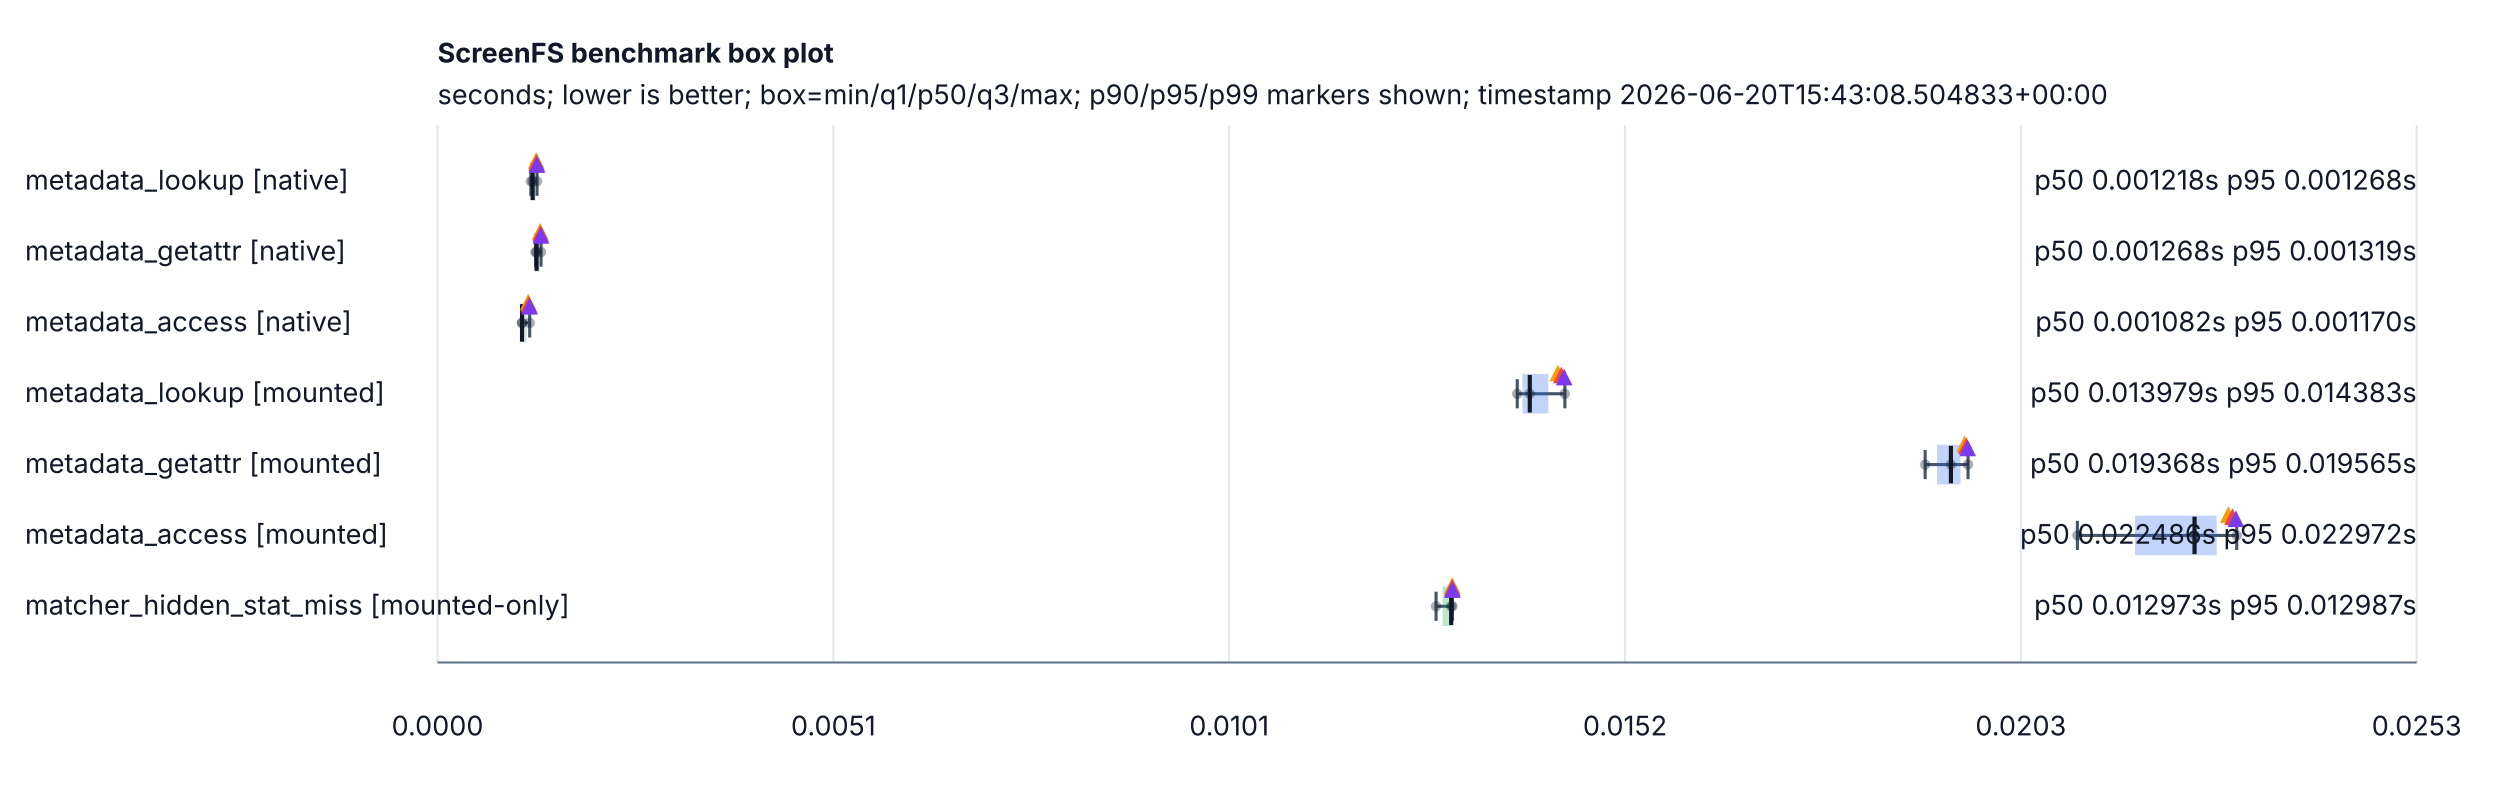
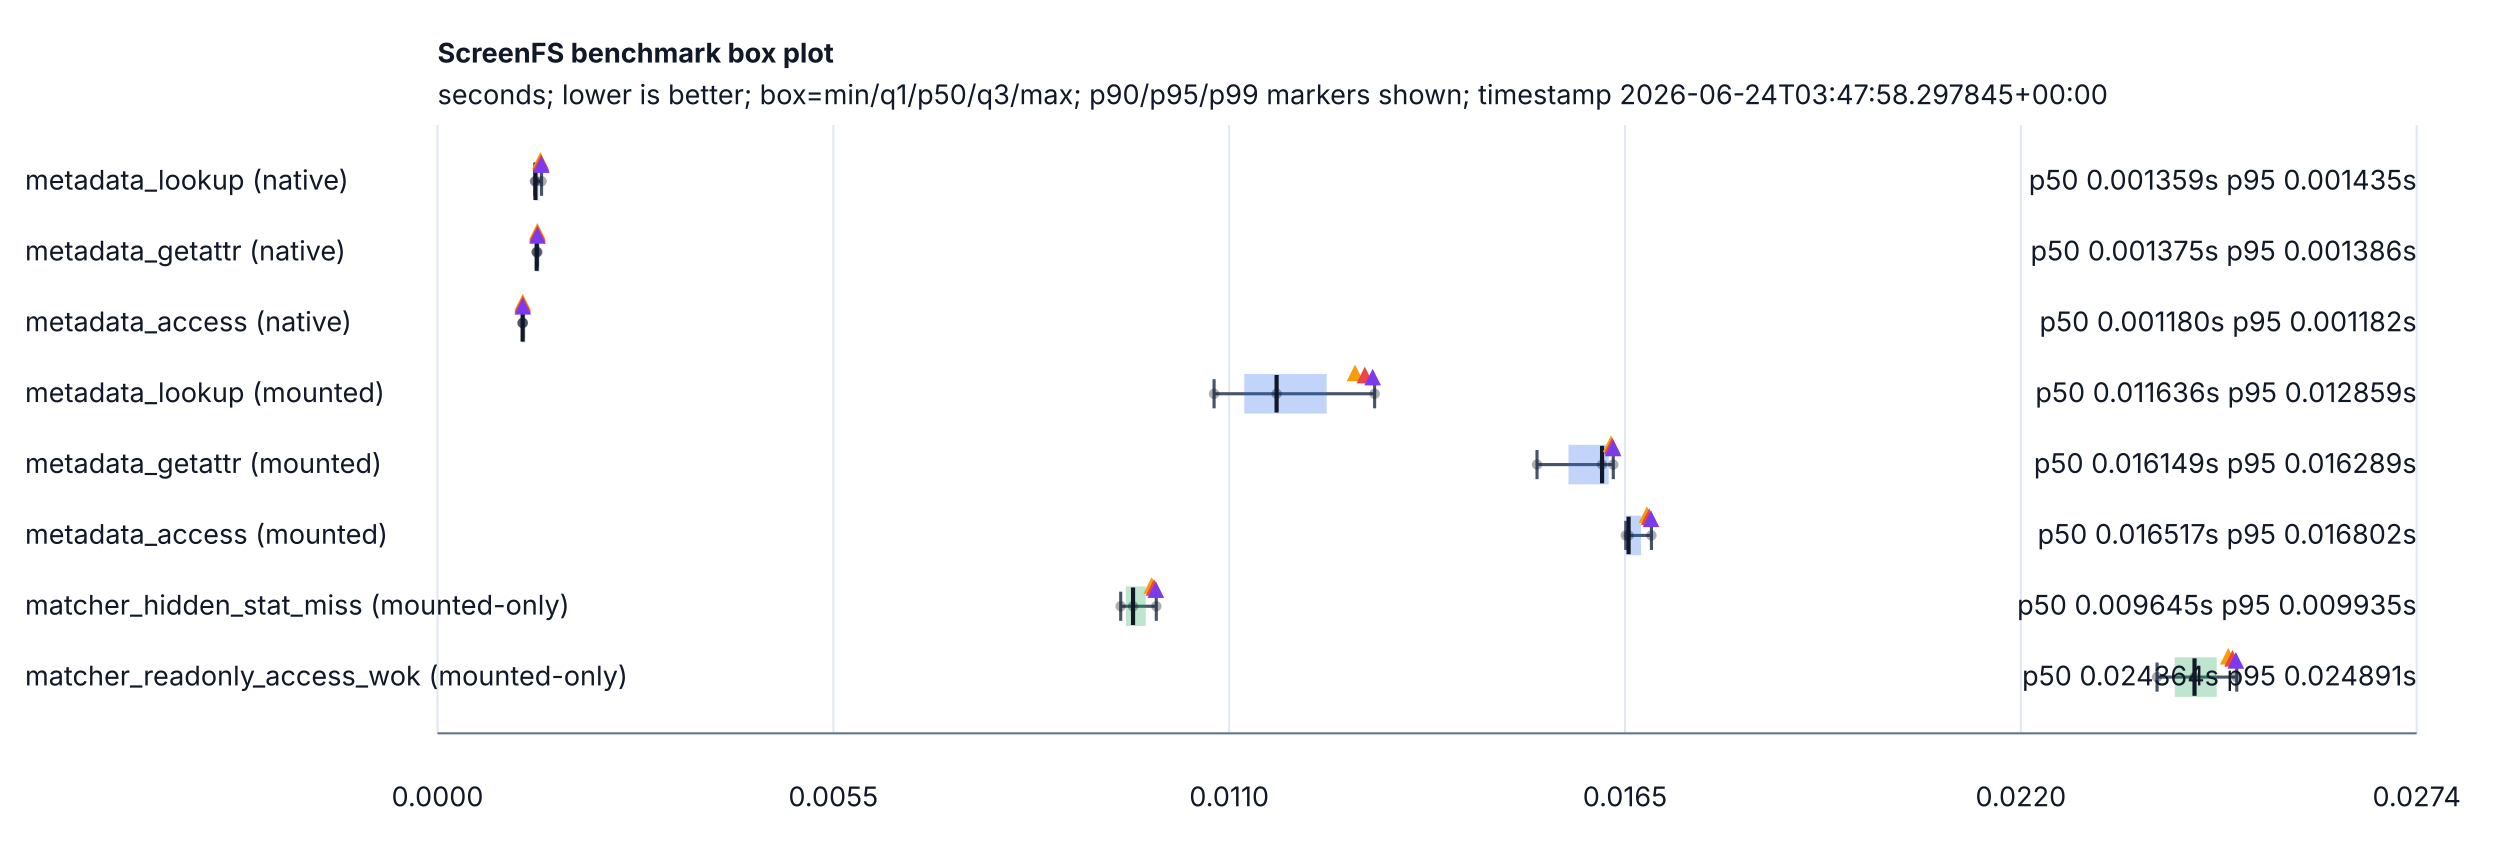
- <svg xmlns="http://www.w3.org/2000/svg" width="1200" height="378" viewBox="0 0 1200 378">
+ <svg xmlns="http://www.w3.org/2000/svg" width="1200" height="412" viewBox="0 0 1200 412">
  <style>
text{font-family:Inter,Pretendard,Arial,sans-serif;fill:#111827;font-size:13px}
.axis{stroke:#64748b;stroke-width:1}.grid{stroke:#e2e8f0;stroke-width:1}.median{stroke:#111827;stroke-width:2}.whisker{stroke:#475569;stroke-width:1.5}.sample{fill:#0f172a;opacity:.35}
</style>
  <text x="210" y="30" font-size="20" font-weight="700">ScreenFS benchmark box plot</text>
-   <text x="210" y="50">seconds; lower is better; box=min/q1/p50/q3/max; p90/p95/p99 markers shown; timestamp 2026-06-20T15:43:08.504833+00:00</text>
-   <line class="grid" x1="210.00" y1="60" x2="210.00" y2="318" />
-   <text x="210.00" y="353" text-anchor="middle">0.0000</text>
-   <line class="grid" x1="400.00" y1="60" x2="400.00" y2="318" />
-   <text x="400.00" y="353" text-anchor="middle">0.0051</text>
-   <line class="grid" x1="590.00" y1="60" x2="590.00" y2="318" />
-   <text x="590.00" y="353" text-anchor="middle">0.0101</text>
-   <line class="grid" x1="780.00" y1="60" x2="780.00" y2="318" />
-   <text x="780.00" y="353" text-anchor="middle">0.0152</text>
-   <line class="grid" x1="970.00" y1="60" x2="970.00" y2="318" />
-   <text x="970.00" y="353" text-anchor="middle">0.0203</text>
-   <line class="grid" x1="1160.00" y1="60" x2="1160.00" y2="318" />
-   <text x="1160.00" y="353" text-anchor="middle">0.0253</text>
-   <line class="axis" x1="210" y1="318" x2="1160" y2="318" />
-   <text x="12" y="91.00">metadata_lookup [native]</text>
-   <line class="whisker" x1="254.82" y1="87.00" x2="257.77" y2="87.00" />
-   <line class="whisker" x1="254.82" y1="80.00" x2="254.82" y2="94.00" />
-   <line class="whisker" x1="257.77" y1="80.00" x2="257.77" y2="94.00" />
-   <rect x="255.24" y="78.00" width="1.48" height="18" fill="#94a3b8" opacity="0.28" stroke="#94a3b8" />
-   <line class="median" x1="255.67" y1="78.00" x2="255.67" y2="96.00" />
-   <circle class="sample" cx="254.82" cy="87.00" r="2.5" />
-   <circle class="sample" cx="257.77" cy="87.00" r="2.5" />
-   <circle class="sample" cx="255.67" cy="87.00" r="2.5" />
-   <polygon points="257.35,73.00 253.35,81.00 261.35,81.00" fill="#f59e0b" />
-   <polygon points="257.56,74.00 253.56,82.00 261.56,82.00" fill="#ef4444" />
-   <polygon points="257.73,75.00 253.73,83.00 261.73,83.00" fill="#7c3aed" />
-   <text x="1160" y="91.00" text-anchor="end">p50 0.001218s p95 0.001268s</text>
-   <text x="12" y="125.00">metadata_getattr [native]</text>
-   <line class="whisker" x1="257.04" y1="121.00" x2="259.69" y2="121.00" />
-   <line class="whisker" x1="257.04" y1="114.00" x2="257.04" y2="128.00" />
-   <line class="whisker" x1="259.69" y1="114.00" x2="259.69" y2="128.00" />
-   <rect x="257.30" y="112.00" width="1.33" height="18" fill="#94a3b8" opacity="0.28" stroke="#94a3b8" />
-   <line class="median" x1="257.56" y1="112.00" x2="257.56" y2="130.00" />
-   <circle class="sample" cx="259.69" cy="121.00" r="2.5" />
-   <circle class="sample" cx="257.04" cy="121.00" r="2.5" />
-   <circle class="sample" cx="257.56" cy="121.00" r="2.5" />
-   <polygon points="259.26,107.00 255.26,115.00 263.26,115.00" fill="#f59e0b" />
-   <polygon points="259.48,108.00 255.48,116.00 263.48,116.00" fill="#ef4444" />
-   <polygon points="259.65,109.00 255.65,117.00 263.65,117.00" fill="#7c3aed" />
-   <text x="1160" y="125.00" text-anchor="end">p50 0.001268s p95 0.001319s</text>
-   <text x="12" y="159.00">metadata_access [native]</text>
-   <line class="whisker" x1="250.53" y1="155.00" x2="254.25" y2="155.00" />
-   <line class="whisker" x1="250.53" y1="148.00" x2="250.53" y2="162.00" />
-   <line class="whisker" x1="254.25" y1="148.00" x2="254.25" y2="162.00" />
-   <rect x="250.55" y="146.00" width="1.86" height="18" fill="#94a3b8" opacity="0.28" stroke="#94a3b8" />
-   <line class="median" x1="250.58" y1="146.00" x2="250.58" y2="164.00" />
-   <circle class="sample" cx="254.25" cy="155.00" r="2.5" />
-   <circle class="sample" cx="250.58" cy="155.00" r="2.5" />
-   <circle class="sample" cx="250.53" cy="155.00" r="2.5" />
-   <polygon points="253.52,141.00 249.52,149.00 257.52,149.00" fill="#f59e0b" />
-   <polygon points="253.88,142.00 249.88,150.00 257.88,150.00" fill="#ef4444" />
-   <polygon points="254.18,143.00 250.18,151.00 258.18,151.00" fill="#7c3aed" />
-   <text x="1160" y="159.00" text-anchor="end">p50 0.001082s p95 0.001170s</text>
-   <text x="12" y="193.00">metadata_lookup [mounted]</text>
-   <line class="whisker" x1="728.28" y1="189.00" x2="751.14" y2="189.00" />
-   <line class="whisker" x1="728.28" y1="182.00" x2="728.28" y2="196.00" />
-   <line class="whisker" x1="751.14" y1="182.00" x2="751.14" y2="196.00" />
-   <rect x="731.29" y="180.00" width="11.43" height="18" fill="#2563eb" opacity="0.28" stroke="#2563eb" />
-   <line class="median" x1="734.30" y1="180.00" x2="734.30" y2="198.00" />
-   <circle class="sample" cx="734.30" cy="189.00" r="2.5" />
-   <circle class="sample" cx="728.28" cy="189.00" r="2.5" />
-   <circle class="sample" cx="751.14" cy="189.00" r="2.5" />
-   <polygon points="747.77,175.00 743.77,183.00 751.77,183.00" fill="#f59e0b" />
-   <polygon points="749.45,176.00 745.45,184.00 753.45,184.00" fill="#ef4444" />
-   <polygon points="750.80,177.00 746.80,185.00 754.80,185.00" fill="#7c3aed" />
-   <text x="1160" y="193.00" text-anchor="end">p50 0.013979s p95 0.014383s</text>
-   <text x="12" y="227.00">metadata_getattr [mounted]</text>
-   <line class="whisker" x1="924.07" y1="223.00" x2="944.65" y2="223.00" />
-   <line class="whisker" x1="924.07" y1="216.00" x2="924.07" y2="230.00" />
-   <line class="whisker" x1="944.65" y1="216.00" x2="944.65" y2="230.00" />
-   <rect x="930.25" y="214.00" width="10.29" height="18" fill="#2563eb" opacity="0.28" stroke="#2563eb" />
-   <line class="median" x1="936.44" y1="214.00" x2="936.44" y2="232.00" />
-   <circle class="sample" cx="944.65" cy="223.00" r="2.5" />
-   <circle class="sample" cx="936.44" cy="223.00" r="2.5" />
-   <circle class="sample" cx="924.07" cy="223.00" r="2.5" />
-   <polygon points="943.01,209.00 939.01,217.00 947.01,217.00" fill="#f59e0b" />
-   <polygon points="943.83,210.00 939.83,218.00 947.83,218.00" fill="#ef4444" />
-   <polygon points="944.49,211.00 940.49,219.00 948.49,219.00" fill="#7c3aed" />
-   <text x="1160" y="227.00" text-anchor="end">p50 0.019368s p95 0.019565s</text>
-   <text x="12" y="261.00">metadata_access [mounted]</text>
-   <line class="whisker" x1="997.15" y1="257.00" x2="1073.64" y2="257.00" />
-   <line class="whisker" x1="997.15" y1="250.00" x2="997.15" y2="264.00" />
-   <line class="whisker" x1="1073.64" y1="250.00" x2="1073.64" y2="264.00" />
-   <rect x="1025.27" y="248.00" width="38.24" height="18" fill="#2563eb" opacity="0.28" stroke="#2563eb" />
-   <line class="median" x1="1053.38" y1="248.00" x2="1053.38" y2="266.00" />
-   <circle class="sample" cx="997.15" cy="257.00" r="2.5" />
-   <circle class="sample" cx="1053.38" cy="257.00" r="2.5" />
-   <circle class="sample" cx="1073.64" cy="257.00" r="2.5" />
-   <polygon points="1069.59,243.00 1065.59,251.00 1073.59,251.00" fill="#f59e0b" />
-   <polygon points="1071.61,244.00 1067.61,252.00 1075.61,252.00" fill="#ef4444" />
-   <polygon points="1073.23,245.00 1069.23,253.00 1077.23,253.00" fill="#7c3aed" />
-   <text x="1160" y="261.00" text-anchor="end">p50 0.022486s p95 0.022972s</text>
-   <text x="12" y="295.00">matcher_hidden_stat_miss [mounted-only]</text>
-   <line class="whisker" x1="689.31" y1="291.00" x2="697.17" y2="291.00" />
-   <line class="whisker" x1="689.31" y1="284.00" x2="689.31" y2="298.00" />
-   <line class="whisker" x1="697.17" y1="284.00" x2="697.17" y2="298.00" />
-   <rect x="692.94" y="282.00" width="3.93" height="18" fill="#16a34a" opacity="0.28" stroke="#16a34a" />
-   <line class="median" x1="696.57" y1="282.00" x2="696.57" y2="300.00" />
-   <circle class="sample" cx="697.17" cy="291.00" r="2.5" />
-   <circle class="sample" cx="689.31" cy="291.00" r="2.5" />
-   <circle class="sample" cx="696.57" cy="291.00" r="2.5" />
-   <polygon points="697.05,277.00 693.05,285.00 701.05,285.00" fill="#f59e0b" />
-   <polygon points="697.11,278.00 693.11,286.00 701.11,286.00" fill="#ef4444" />
-   <polygon points="697.16,279.00 693.16,287.00 701.16,287.00" fill="#7c3aed" />
-   <text x="1160" y="295.00" text-anchor="end">p50 0.012973s p95 0.012987s</text>
+   <text x="210" y="50">seconds; lower is better; box=min/q1/p50/q3/max; p90/p95/p99 markers shown; timestamp 2026-06-24T03:47:58.297845+00:00</text>
+   <line class="grid" x1="210.00" y1="60" x2="210.00" y2="352" />
+   <text x="210.00" y="387" text-anchor="middle">0.0000</text>
+   <line class="grid" x1="400.00" y1="60" x2="400.00" y2="352" />
+   <text x="400.00" y="387" text-anchor="middle">0.0055</text>
+   <line class="grid" x1="590.00" y1="60" x2="590.00" y2="352" />
+   <text x="590.00" y="387" text-anchor="middle">0.0110</text>
+   <line class="grid" x1="780.00" y1="60" x2="780.00" y2="352" />
+   <text x="780.00" y="387" text-anchor="middle">0.0165</text>
+   <line class="grid" x1="970.00" y1="60" x2="970.00" y2="352" />
+   <text x="970.00" y="387" text-anchor="middle">0.0220</text>
+   <line class="grid" x1="1160.00" y1="60" x2="1160.00" y2="352" />
+   <text x="1160.00" y="387" text-anchor="middle">0.0274</text>
+   <line class="axis" x1="210" y1="352" x2="1160" y2="352" />
+   <text x="12" y="91.00">metadata_lookup (native)</text>
+   <line class="whisker" x1="256.72" y1="87.00" x2="259.95" y2="87.00" />
+   <line class="whisker" x1="256.72" y1="80.00" x2="256.72" y2="94.00" />
+   <line class="whisker" x1="259.95" y1="80.00" x2="259.95" y2="94.00" />
+   <rect x="256.87" y="78.00" width="1.61" height="18" fill="#94a3b8" opacity="0.28" stroke="#94a3b8" />
+   <line class="median" x1="257.02" y1="78.00" x2="257.02" y2="96.00" />
+   <circle class="sample" cx="259.95" cy="87.00" r="2.5" />
+   <circle class="sample" cx="257.02" cy="87.00" r="2.5" />
+   <circle class="sample" cx="256.72" cy="87.00" r="2.5" />
+   <polygon points="259.36,73.00 255.36,81.00 263.36,81.00" fill="#f59e0b" />
+   <polygon points="259.66,74.00 255.66,82.00 263.66,82.00" fill="#ef4444" />
+   <polygon points="259.89,75.00 255.89,83.00 263.89,83.00" fill="#7c3aed" />
+   <text x="1160" y="91.00" text-anchor="end">p50 0.001359s p95 0.001435s</text>
+   <text x="12" y="125.00">metadata_getattr (native)</text>
+   <line class="whisker" x1="257.57" y1="121.00" x2="258.01" y2="121.00" />
+   <line class="whisker" x1="257.57" y1="114.00" x2="257.57" y2="128.00" />
+   <line class="whisker" x1="258.01" y1="114.00" x2="258.01" y2="128.00" />
+   <rect x="257.58" y="112.00" width="1.00" height="18" fill="#94a3b8" opacity="0.28" stroke="#94a3b8" />
+   <line class="median" x1="257.60" y1="112.00" x2="257.60" y2="130.00" />
+   <circle class="sample" cx="258.01" cy="121.00" r="2.5" />
+   <circle class="sample" cx="257.60" cy="121.00" r="2.5" />
+   <circle class="sample" cx="257.57" cy="121.00" r="2.5" />
+   <polygon points="257.93,107.00 253.93,115.00 261.93,115.00" fill="#f59e0b" />
+   <polygon points="257.97,108.00 253.97,116.00 261.97,116.00" fill="#ef4444" />
+   <polygon points="258.00,109.00 254.00,117.00 262.00,117.00" fill="#7c3aed" />
+   <text x="1160" y="125.00" text-anchor="end">p50 0.001375s p95 0.001386s</text>
+   <text x="12" y="159.00">metadata_access (native)</text>
+   <line class="whisker" x1="250.83" y1="155.00" x2="250.93" y2="155.00" />
+   <line class="whisker" x1="250.83" y1="148.00" x2="250.83" y2="162.00" />
+   <line class="whisker" x1="250.93" y1="148.00" x2="250.93" y2="162.00" />
+   <rect x="250.85" y="146.00" width="1.00" height="18" fill="#94a3b8" opacity="0.28" stroke="#94a3b8" />
+   <line class="median" x1="250.86" y1="146.00" x2="250.86" y2="164.00" />
+   <circle class="sample" cx="250.93" cy="155.00" r="2.5" />
+   <circle class="sample" cx="250.83" cy="155.00" r="2.5" />
+   <circle class="sample" cx="250.86" cy="155.00" r="2.5" />
+   <polygon points="250.91,141.00 246.91,149.00 254.91,149.00" fill="#f59e0b" />
+   <polygon points="250.92,142.00 246.92,150.00 254.92,150.00" fill="#ef4444" />
+   <polygon points="250.93,143.00 246.93,151.00 254.93,151.00" fill="#7c3aed" />
+   <text x="1160" y="159.00" text-anchor="end">p50 0.001180s p95 0.001182s</text>
+   <text x="12" y="193.00">metadata_lookup (mounted)</text>
+   <line class="whisker" x1="582.76" y1="189.00" x2="659.82" y2="189.00" />
+   <line class="whisker" x1="582.76" y1="182.00" x2="582.76" y2="196.00" />
+   <line class="whisker" x1="659.82" y1="182.00" x2="659.82" y2="196.00" />
+   <rect x="597.77" y="180.00" width="38.53" height="18" fill="#2563eb" opacity="0.28" stroke="#2563eb" />
+   <line class="median" x1="612.77" y1="180.00" x2="612.77" y2="198.00" />
+   <circle class="sample" cx="582.76" cy="189.00" r="2.5" />
+   <circle class="sample" cx="659.82" cy="189.00" r="2.5" />
+   <circle class="sample" cx="612.77" cy="189.00" r="2.5" />
+   <polygon points="650.41,175.00 646.41,183.00 654.41,183.00" fill="#f59e0b" />
+   <polygon points="655.12,176.00 651.12,184.00 659.12,184.00" fill="#ef4444" />
+   <polygon points="658.88,177.00 654.88,185.00 662.88,185.00" fill="#7c3aed" />
+   <text x="1160" y="193.00" text-anchor="end">p50 0.011636s p95 0.012859s</text>
+   <text x="12" y="227.00">metadata_getattr (mounted)</text>
+   <line class="whisker" x1="737.77" y1="223.00" x2="774.38" y2="223.00" />
+   <line class="whisker" x1="737.77" y1="216.00" x2="737.77" y2="230.00" />
+   <line class="whisker" x1="774.38" y1="216.00" x2="774.38" y2="230.00" />
+   <rect x="753.38" y="214.00" width="18.30" height="18" fill="#2563eb" opacity="0.28" stroke="#2563eb" />
+   <line class="median" x1="768.99" y1="214.00" x2="768.99" y2="232.00" />
+   <circle class="sample" cx="737.77" cy="223.00" r="2.5" />
+   <circle class="sample" cx="774.38" cy="223.00" r="2.5" />
+   <circle class="sample" cx="768.99" cy="223.00" r="2.5" />
+   <polygon points="773.30,209.00 769.30,217.00 777.30,217.00" fill="#f59e0b" />
+   <polygon points="773.84,210.00 769.84,218.00 777.84,218.00" fill="#ef4444" />
+   <polygon points="774.27,211.00 770.27,219.00 778.27,219.00" fill="#7c3aed" />
+   <text x="1160" y="227.00" text-anchor="end">p50 0.016149s p95 0.016289s</text>
+   <text x="12" y="261.00">metadata_access (mounted)</text>
+   <line class="whisker" x1="780.38" y1="257.00" x2="792.69" y2="257.00" />
+   <line class="whisker" x1="780.38" y1="250.00" x2="780.38" y2="264.00" />
+   <line class="whisker" x1="792.69" y1="250.00" x2="792.69" y2="264.00" />
+   <rect x="781.06" y="248.00" width="6.16" height="18" fill="#2563eb" opacity="0.28" stroke="#2563eb" />
+   <line class="median" x1="781.73" y1="248.00" x2="781.73" y2="266.00" />
+   <circle class="sample" cx="780.38" cy="257.00" r="2.5" />
+   <circle class="sample" cx="792.69" cy="257.00" r="2.5" />
+   <circle class="sample" cx="781.73" cy="257.00" r="2.5" />
+   <polygon points="790.50,243.00 786.50,251.00 794.50,251.00" fill="#f59e0b" />
+   <polygon points="791.59,244.00 787.59,252.00 795.59,252.00" fill="#ef4444" />
+   <polygon points="792.47,245.00 788.47,253.00 796.47,253.00" fill="#7c3aed" />
+   <text x="1160" y="261.00" text-anchor="end">p50 0.016517s p95 0.016802s</text>
+   <text x="12" y="295.00">matcher_hidden_stat_miss (mounted-only)</text>
+   <line class="whisker" x1="537.94" y1="291.00" x2="555.02" y2="291.00" />
+   <line class="whisker" x1="537.94" y1="284.00" x2="537.94" y2="298.00" />
+   <line class="whisker" x1="555.02" y1="284.00" x2="555.02" y2="298.00" />
+   <rect x="540.90" y="282.00" width="8.54" height="18" fill="#16a34a" opacity="0.28" stroke="#16a34a" />
+   <line class="median" x1="543.86" y1="282.00" x2="543.86" y2="300.00" />
+   <circle class="sample" cx="555.02" cy="291.00" r="2.5" />
+   <circle class="sample" cx="537.94" cy="291.00" r="2.5" />
+   <circle class="sample" cx="543.86" cy="291.00" r="2.5" />
+   <polygon points="552.79,277.00 548.79,285.00 556.79,285.00" fill="#f59e0b" />
+   <polygon points="553.90,278.00 549.90,286.00 557.90,286.00" fill="#ef4444" />
+   <polygon points="554.80,279.00 550.80,287.00 558.80,287.00" fill="#7c3aed" />
+   <text x="1160" y="295.00" text-anchor="end">p50 0.009645s p95 0.009935s</text>
+   <text x="12" y="329.00">matcher_readonly_access_wok (mounted-only)</text>
+   <line class="whisker" x1="1035.39" y1="325.00" x2="1073.64" y2="325.00" />
+   <line class="whisker" x1="1035.39" y1="318.00" x2="1035.39" y2="332.00" />
+   <line class="whisker" x1="1073.64" y1="318.00" x2="1073.64" y2="332.00" />
+   <rect x="1044.38" y="316.00" width="19.12" height="18" fill="#16a34a" opacity="0.28" stroke="#16a34a" />
+   <line class="median" x1="1053.37" y1="316.00" x2="1053.37" y2="334.00" />
+   <circle class="sample" cx="1073.64" cy="325.00" r="2.5" />
+   <circle class="sample" cx="1053.37" cy="325.00" r="2.5" />
+   <circle class="sample" cx="1035.39" cy="325.00" r="2.5" />
+   <polygon points="1069.58,311.00 1065.58,319.00 1073.58,319.00" fill="#f59e0b" />
+   <polygon points="1071.61,312.00 1067.61,320.00 1075.61,320.00" fill="#ef4444" />
+   <polygon points="1073.23,313.00 1069.23,321.00 1077.23,321.00" fill="#7c3aed" />
+   <text x="1160" y="329.00" text-anchor="end">p50 0.024364s p95 0.024891s</text>
</svg>
